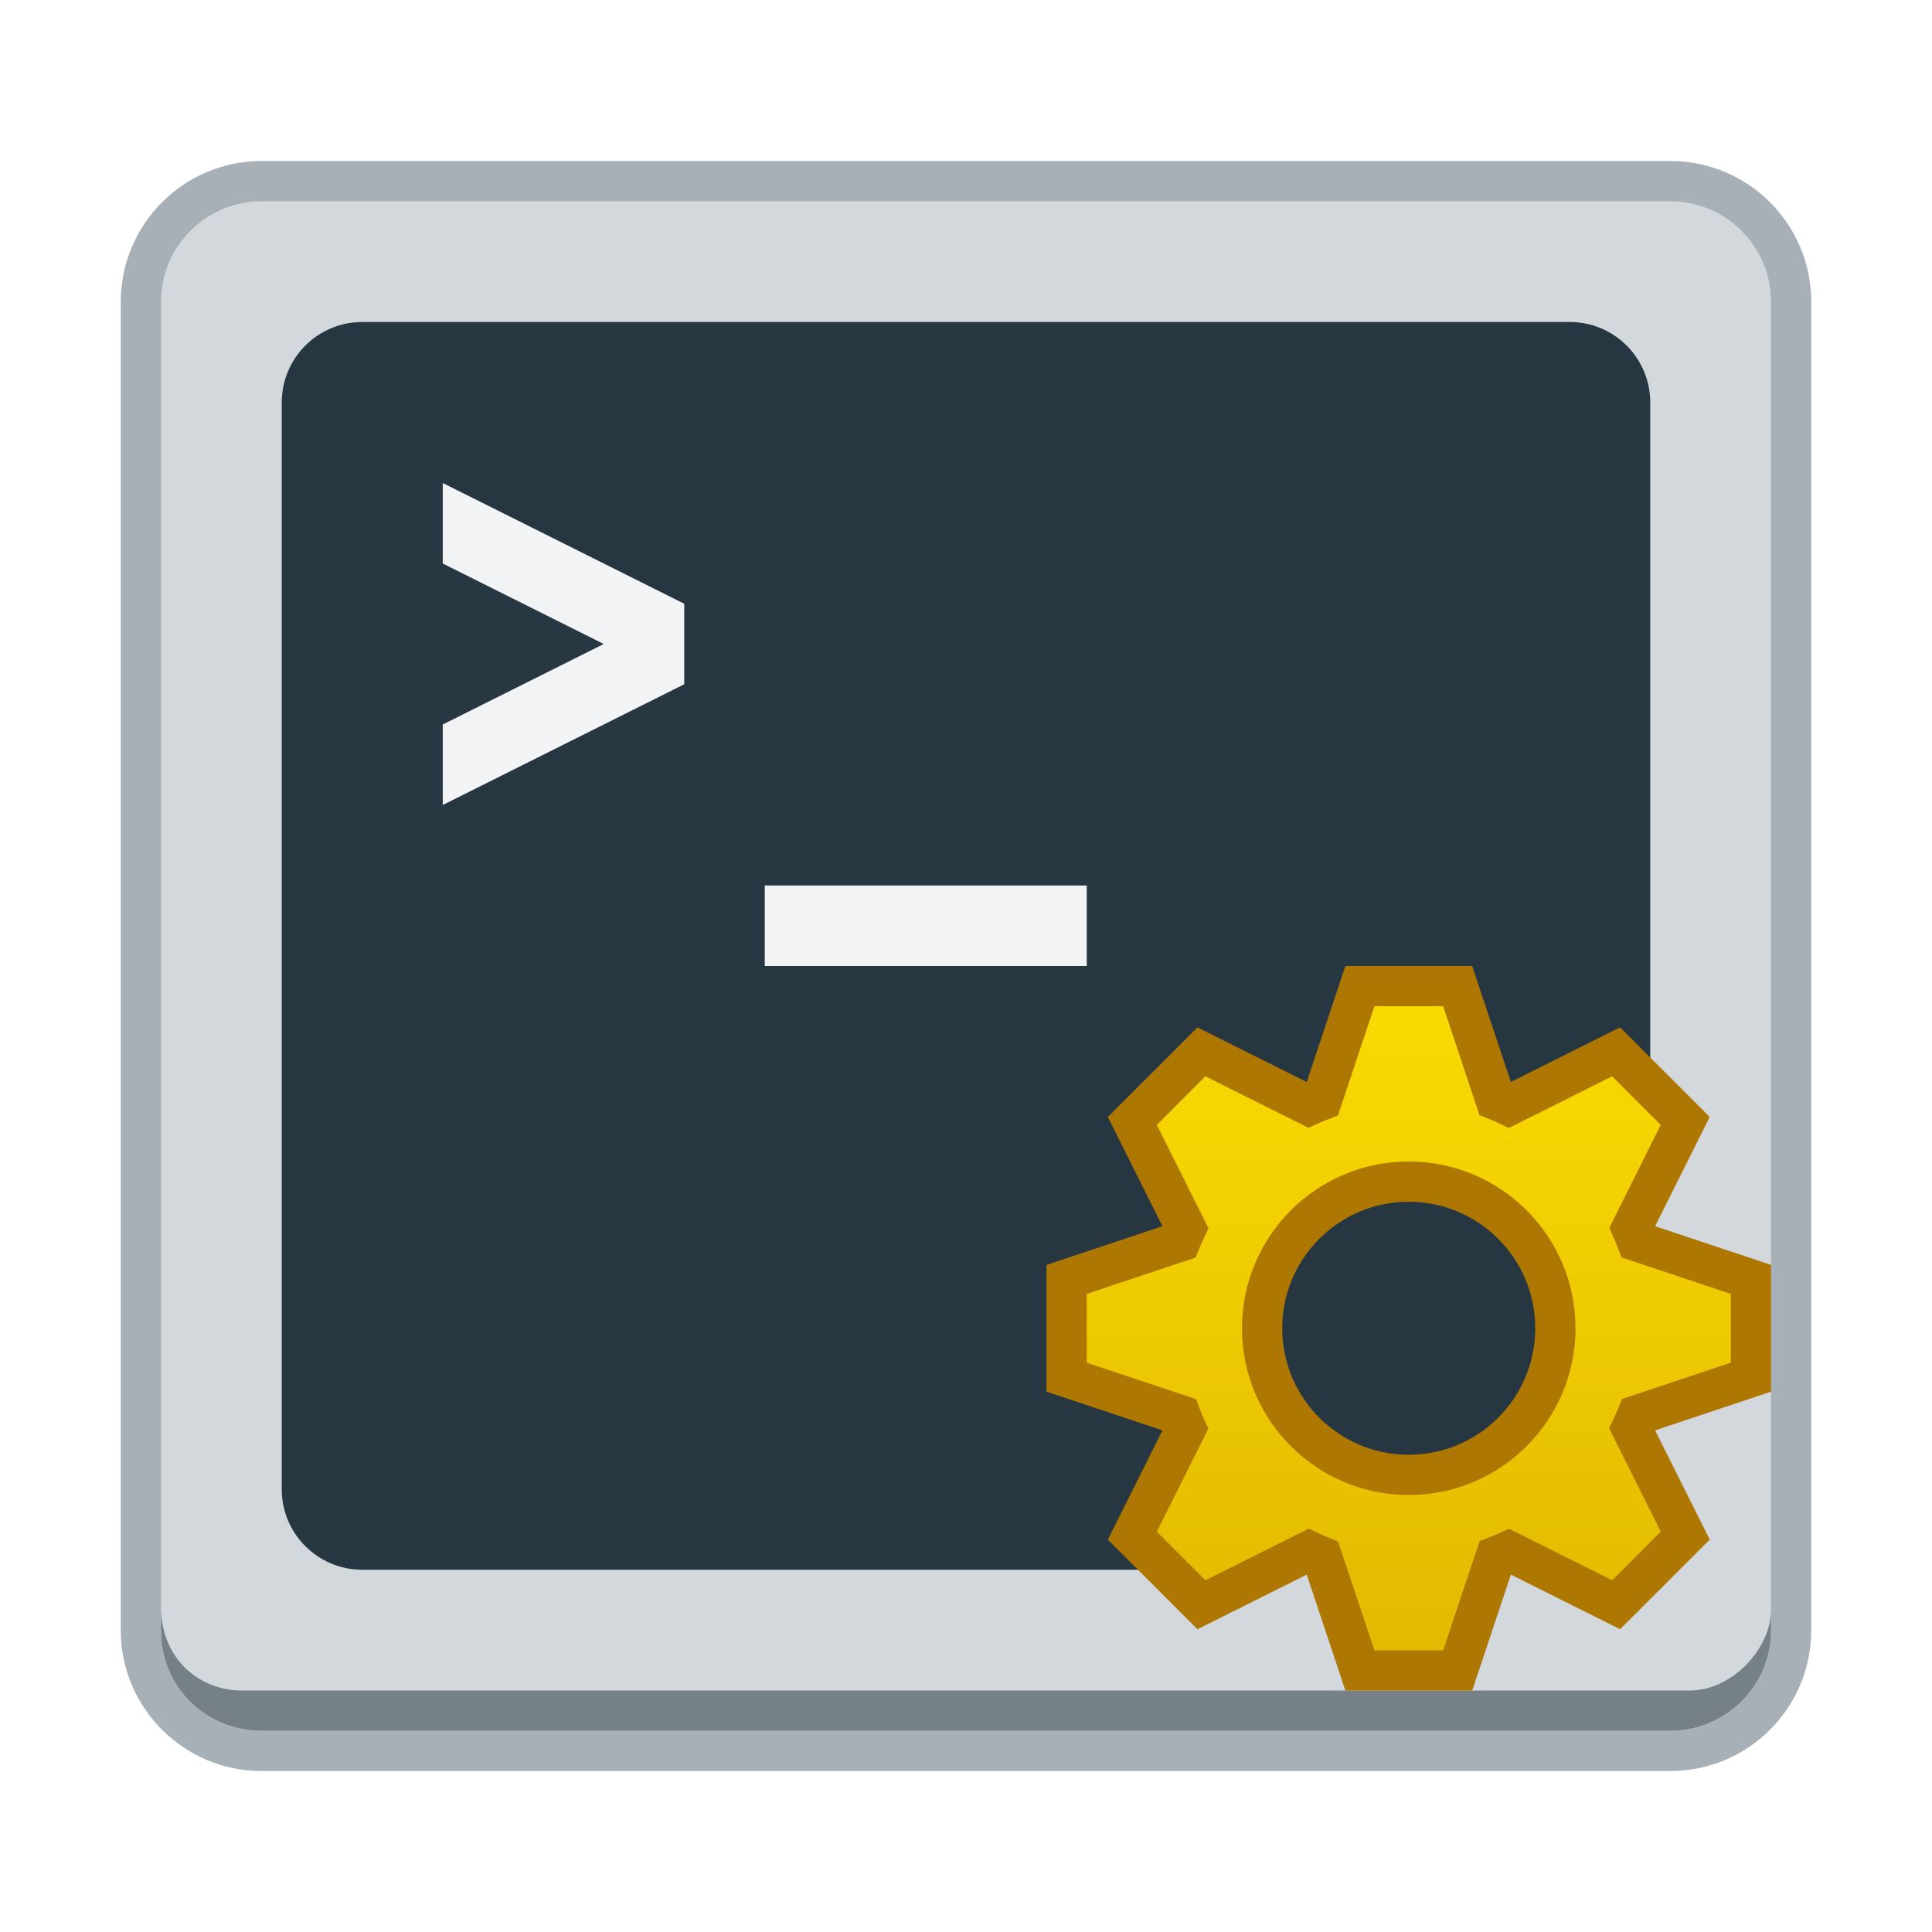
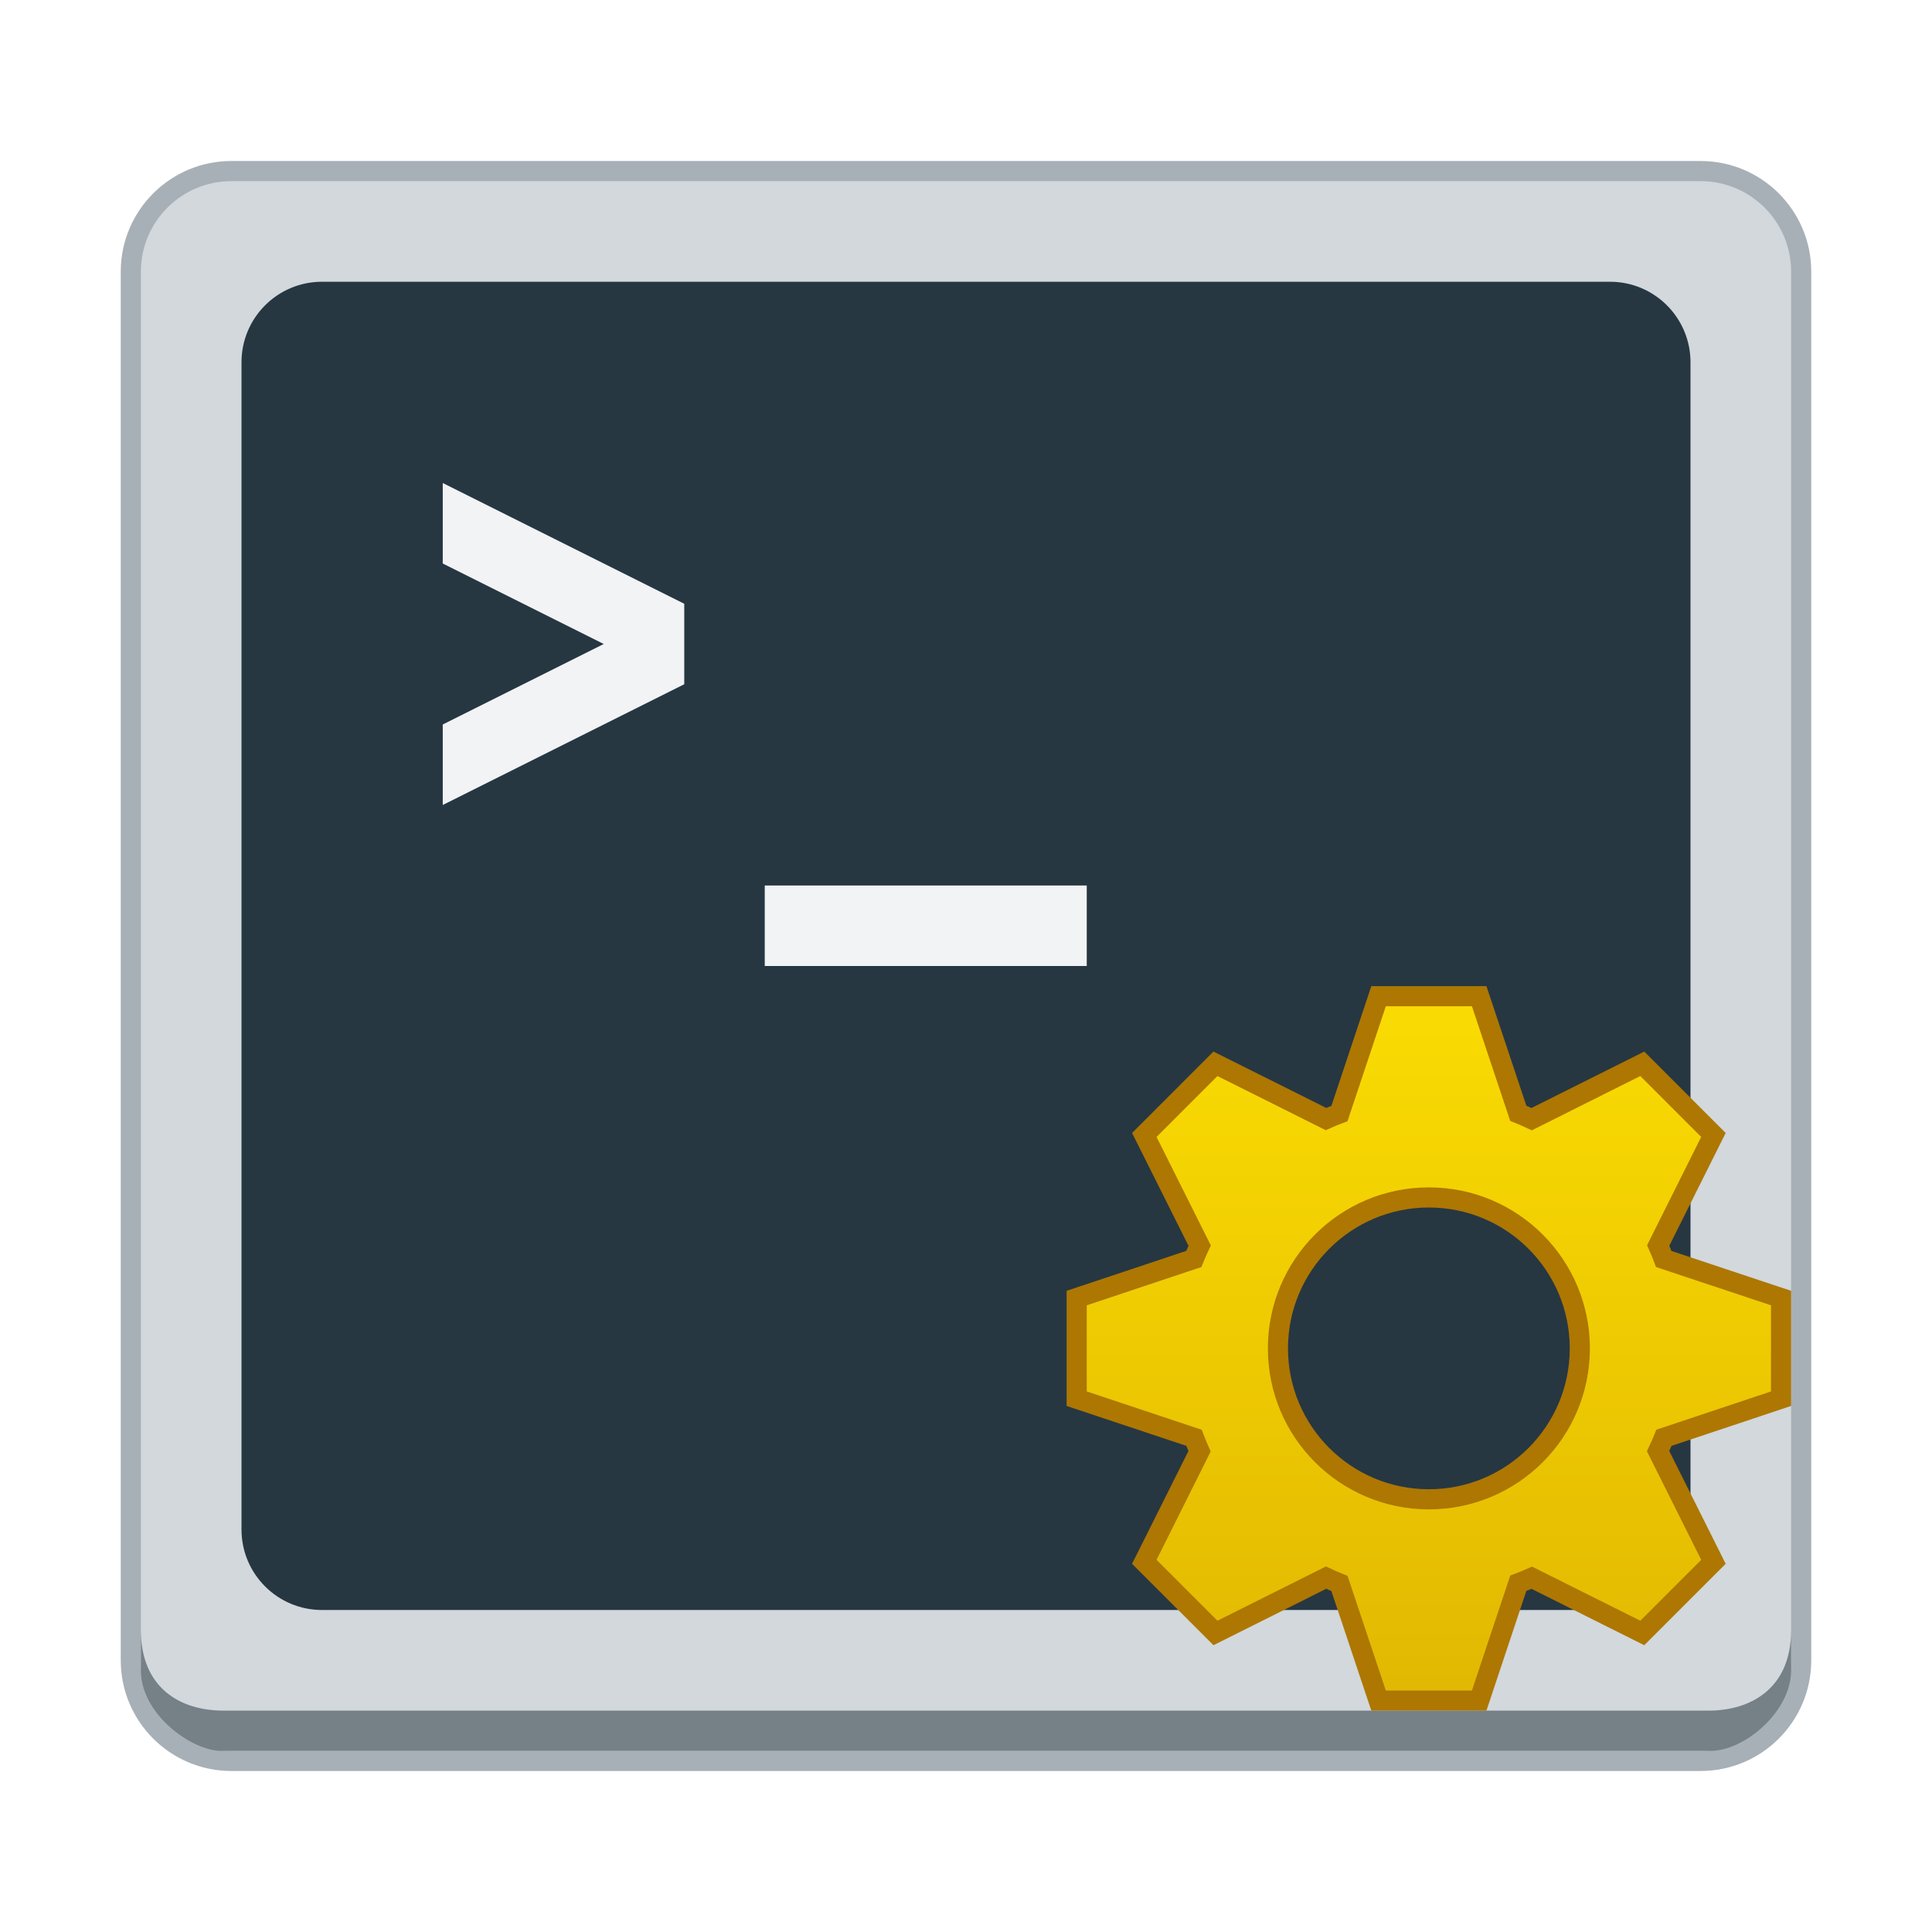
- <svg xmlns="http://www.w3.org/2000/svg" xmlns:xlink="http://www.w3.org/1999/xlink" width="48" height="48" id="svg11300" version="1.0" style="display:inline;enable-background:new" viewBox="0 0 48 48">
+ <svg xmlns="http://www.w3.org/2000/svg" xmlns:xlink="http://www.w3.org/1999/xlink" width="96" height="96" id="svg11300" version="1.0" style="display:inline;enable-background:new" viewBox="0 0 96 96">
  <defs id="defs3">
    <linearGradient id="linearGradient1020">
      <stop style="stop-color:#ffffff;stop-opacity:1;" offset="0" id="stop1016" />
      <stop style="stop-color:#ffffff;stop-opacity:0.094" offset="1" id="stop1018" />
    </linearGradient>
-     <linearGradient xlink:href="#linearGradient870" id="linearGradient872-3" x1="69.432" y1="59.292" x2="69.432" y2="115.191" gradientUnits="userSpaceOnUse" gradientTransform="matrix(0.3541696,0,0,0.3541689,9.194903,4.208815)" />
+     <linearGradient xlink:href="#linearGradient870" id="linearGradient872-3" x1="69.432" y1="59.292" x2="69.432" y2="115.191" gradientUnits="userSpaceOnUse" gradientTransform="matrix(0.7291703,0,0,0.7291691,17.87203,7.724223)" />
    <linearGradient id="linearGradient870">
      <stop style="stop-color:#f9da02;stop-opacity:1;" offset="0" id="stop866" />
      <stop style="stop-color:#dcb102;stop-opacity:1" offset="1" id="stop868" />
    </linearGradient>
  </defs>
-   <rect style="display:inline;opacity:1;fill:#d2d8dc;fill-opacity:1;stroke:#a7b0b7;stroke-width:1;stroke-linecap:butt;stroke-linejoin:miter;stroke-miterlimit:4;stroke-dasharray:none;stroke-dashoffset:0;stroke-opacity:1;marker:none;marker-start:none;marker-mid:none;marker-end:none;paint-order:normal;enable-background:new" id="rect929-36-9-9-2" height="39" x="3.5" y="4.5" ry="3" rx="3" width="41" />
-   <rect style="display:inline;opacity:1;fill:#263742;fill-opacity:1;stroke:none;stroke-width:1;stroke-linecap:butt;stroke-linejoin:miter;stroke-miterlimit:4;stroke-dasharray:none;stroke-dashoffset:0;stroke-opacity:1;marker:none;marker-start:none;marker-mid:none;marker-end:none;paint-order:normal;enable-background:new" id="rect946-0-7-4-0" width="34" height="31" x="7" y="8" ry="2" rx="2" />
-   <path d="m 19,22 10e-7,2 H 27 v -2 z" style="font-style:normal;font-variant:normal;font-weight:bold;font-stretch:normal;font-size:medium;line-height:1.25;font-family:'Source Code Pro';-inkscape-font-specification:'Source Code Pro, Bold';font-variant-ligatures:normal;font-variant-caps:normal;font-variant-numeric:normal;font-feature-settings:normal;text-align:start;letter-spacing:0px;word-spacing:0px;writing-mode:lr-tb;text-anchor:start;fill:#f1f3f5;fill-opacity:1;stroke:none;stroke-width:1;stroke-dasharray:none" id="path974-5" />
-   <path style="display:inline;opacity:1;fill:#758087;fill-opacity:1;stroke:none;stroke-width:1;stroke-linecap:butt;stroke-linejoin:miter;stroke-miterlimit:4;stroke-dasharray:none;stroke-dashoffset:0;stroke-opacity:1;marker:none;marker-start:none;marker-mid:none;marker-end:none;paint-order:normal;enable-background:new" d="m 4,40 v 0.5 c 0,1.469 1.181,2.5 2.5,2.5 H 41.5 c 1.343,0 2.498,-1.08 2.5,-2.5 l 4.61e-4,-0.5 c 0,0.976 -0.994,2 -2,2 H 6 c -1.001,0 -1.956,-0.73 -2,-2 z" id="rect929-36-9-9-2-2-3" />
-   <path style="fill:#f1f3f5;fill-opacity:1;stroke:none;stroke-width:1px;stroke-linecap:butt;stroke-linejoin:miter;stroke-opacity:1" d="m 11,12 6,3 v 2 l -6,3 v -2 l 4,-2 -4,-2 v -2" id="path992" />
-   <path id="path864-2" d="m 33.786,24.5 -0.944,2.832 c -0.109,0.041 -0.219,0.085 -0.325,0.134 l -2.668,-1.333 -1.717,1.717 1.336,2.67 a 6.071,6.071 0 0 0 -0.141,0.323 l -2.827,0.944 v 2.429 l 2.832,0.944 c 0.041,0.109 0.085,0.219 0.134,0.325 l -1.333,2.668 1.717,1.717 2.67,-1.336 c 0.106,0.051 0.214,0.097 0.323,0.141 l 0.944,2.827 h 2.429 l 0.944,-2.832 c 0.109,-0.041 0.219,-0.085 0.325,-0.134 l 2.668,1.333 1.717,-1.717 -1.336,-2.67 c 0.051,-0.106 0.097,-0.214 0.141,-0.323 l 2.827,-0.944 v -2.429 l -2.832,-0.944 a 6.059,6.059 0 0 0 -0.134,-0.325 l 1.333,-2.668 -1.717,-1.717 -2.67,1.336 a 6.062,6.062 0 0 0 -0.323,-0.141 l -0.944,-2.827 z m 1.214,4.857 a 3.643,3.643 0 1 1 0,7.286 3.643,3.643 0 0 1 0,-7.286 z" style="display:inline;fill:url(#linearGradient872-3);fill-opacity:1;stroke:#ad7702;stroke-width:1;stroke-miterlimit:4;stroke-dasharray:none;stroke-opacity:1;enable-background:new" />
+   <rect style="display:inline;opacity:1;fill:#d2d8dc;fill-opacity:1;stroke:#a7b0b7;stroke-width:1;stroke-linecap:butt;stroke-linejoin:miter;stroke-miterlimit:4;stroke-dasharray:none;stroke-dashoffset:0;stroke-opacity:1;marker:none;marker-start:none;marker-mid:none;marker-end:none;paint-order:normal;enable-background:new" id="rect929-36-9-9-2" height="79" x="6.5" y="8.5" ry="5" rx="5" width="83" />
+   <rect style="display:inline;opacity:1;fill:#263742;fill-opacity:1;stroke:none;stroke-width:1;stroke-linecap:butt;stroke-linejoin:miter;stroke-miterlimit:4;stroke-dasharray:none;stroke-dashoffset:0;stroke-opacity:1;marker:none;marker-start:none;marker-mid:none;marker-end:none;paint-order:normal;enable-background:new" id="rect946-0-7-4-0" width="72" height="66" x="12" y="14" ry="4" rx="4" />
+   <path d="m 38,44 2e-6,4 h 16 v -4 z" style="font-style:normal;font-variant:normal;font-weight:bold;font-stretch:normal;font-size:medium;line-height:1.25;font-family:'Source Code Pro';-inkscape-font-specification:'Source Code Pro, Bold';font-variant-ligatures:normal;font-variant-caps:normal;font-variant-numeric:normal;font-feature-settings:normal;text-align:start;letter-spacing:0px;word-spacing:0px;writing-mode:lr-tb;text-anchor:start;fill:#f1f3f5;fill-opacity:1;stroke:none;stroke-width:1;stroke-dasharray:none" id="path974-5" />
+   <path style="display:inline;opacity:1;fill:#758087;fill-opacity:1;stroke:none;stroke-width:1;stroke-linecap:butt;stroke-linejoin:miter;stroke-miterlimit:4;stroke-dasharray:none;stroke-dashoffset:0;stroke-opacity:1;marker:none;marker-start:none;marker-mid:none;marker-end:none;paint-order:normal;enable-background:new" d="M 89,81 V 83 c 0,2.044 -2.311,4 -4,4 h -74 C 9.522,87 7.002,85.19 7.001,83 l -9.45e-4,-2 c 0,2.86 1.939,4 4.1,4 h 73.8 c 2.053,0 4.1,-1.064 4.1,-4 z" id="rect929-36-9-9-2-2-3" />
+   <path style="fill:#f1f3f5;fill-opacity:1;stroke:none;stroke-width:1px;stroke-linecap:butt;stroke-linejoin:miter;stroke-opacity:1" d="m 22,24 12,6 v 4 l -12,6 v -4 l 8,-4 -8,-4 v -4" id="path992" />
+   <path id="path864-2" d="m 68.5,49.5 -1.943,5.83 c -0.225,0.085 -0.45,0.175 -0.67,0.275 l -5.492,-2.745 -3.535,3.535 2.75,5.498 a 12.5,12.5 0 0 0 -0.29,0.665 l -5.82,1.942 v 5 l 5.83,1.943 c 0.085,0.225 0.175,0.45 0.275,0.67 l -2.745,5.493 3.535,3.535 5.497,-2.75 c 0.218,0.105 0.44,0.2 0.665,0.29 l 1.943,5.82 h 5 l 1.943,-5.83 c 0.225,-0.085 0.45,-0.175 0.67,-0.275 l 5.492,2.745 3.535,-3.535 -2.75,-5.498 c 0.105,-0.217 0.2,-0.44 0.29,-0.665 l 5.82,-1.943 v -5 l -5.83,-1.942 a 12.475,12.475 0 0 0 -0.275,-0.67 l 2.745,-5.493 -3.535,-3.535 -5.497,2.75 a 12.48,12.48 0 0 0 -0.665,-0.29 l -1.943,-5.82 z m 2.5,10 a 7.5,7.5 0 1 1 0,15 7.5,7.5 0 0 1 0,-15 z" style="display:inline;fill:url(#linearGradient872-3);fill-opacity:1;stroke:#ad7702;stroke-width:1;stroke-miterlimit:4;stroke-dasharray:none;stroke-opacity:1;enable-background:new" />
</svg>
